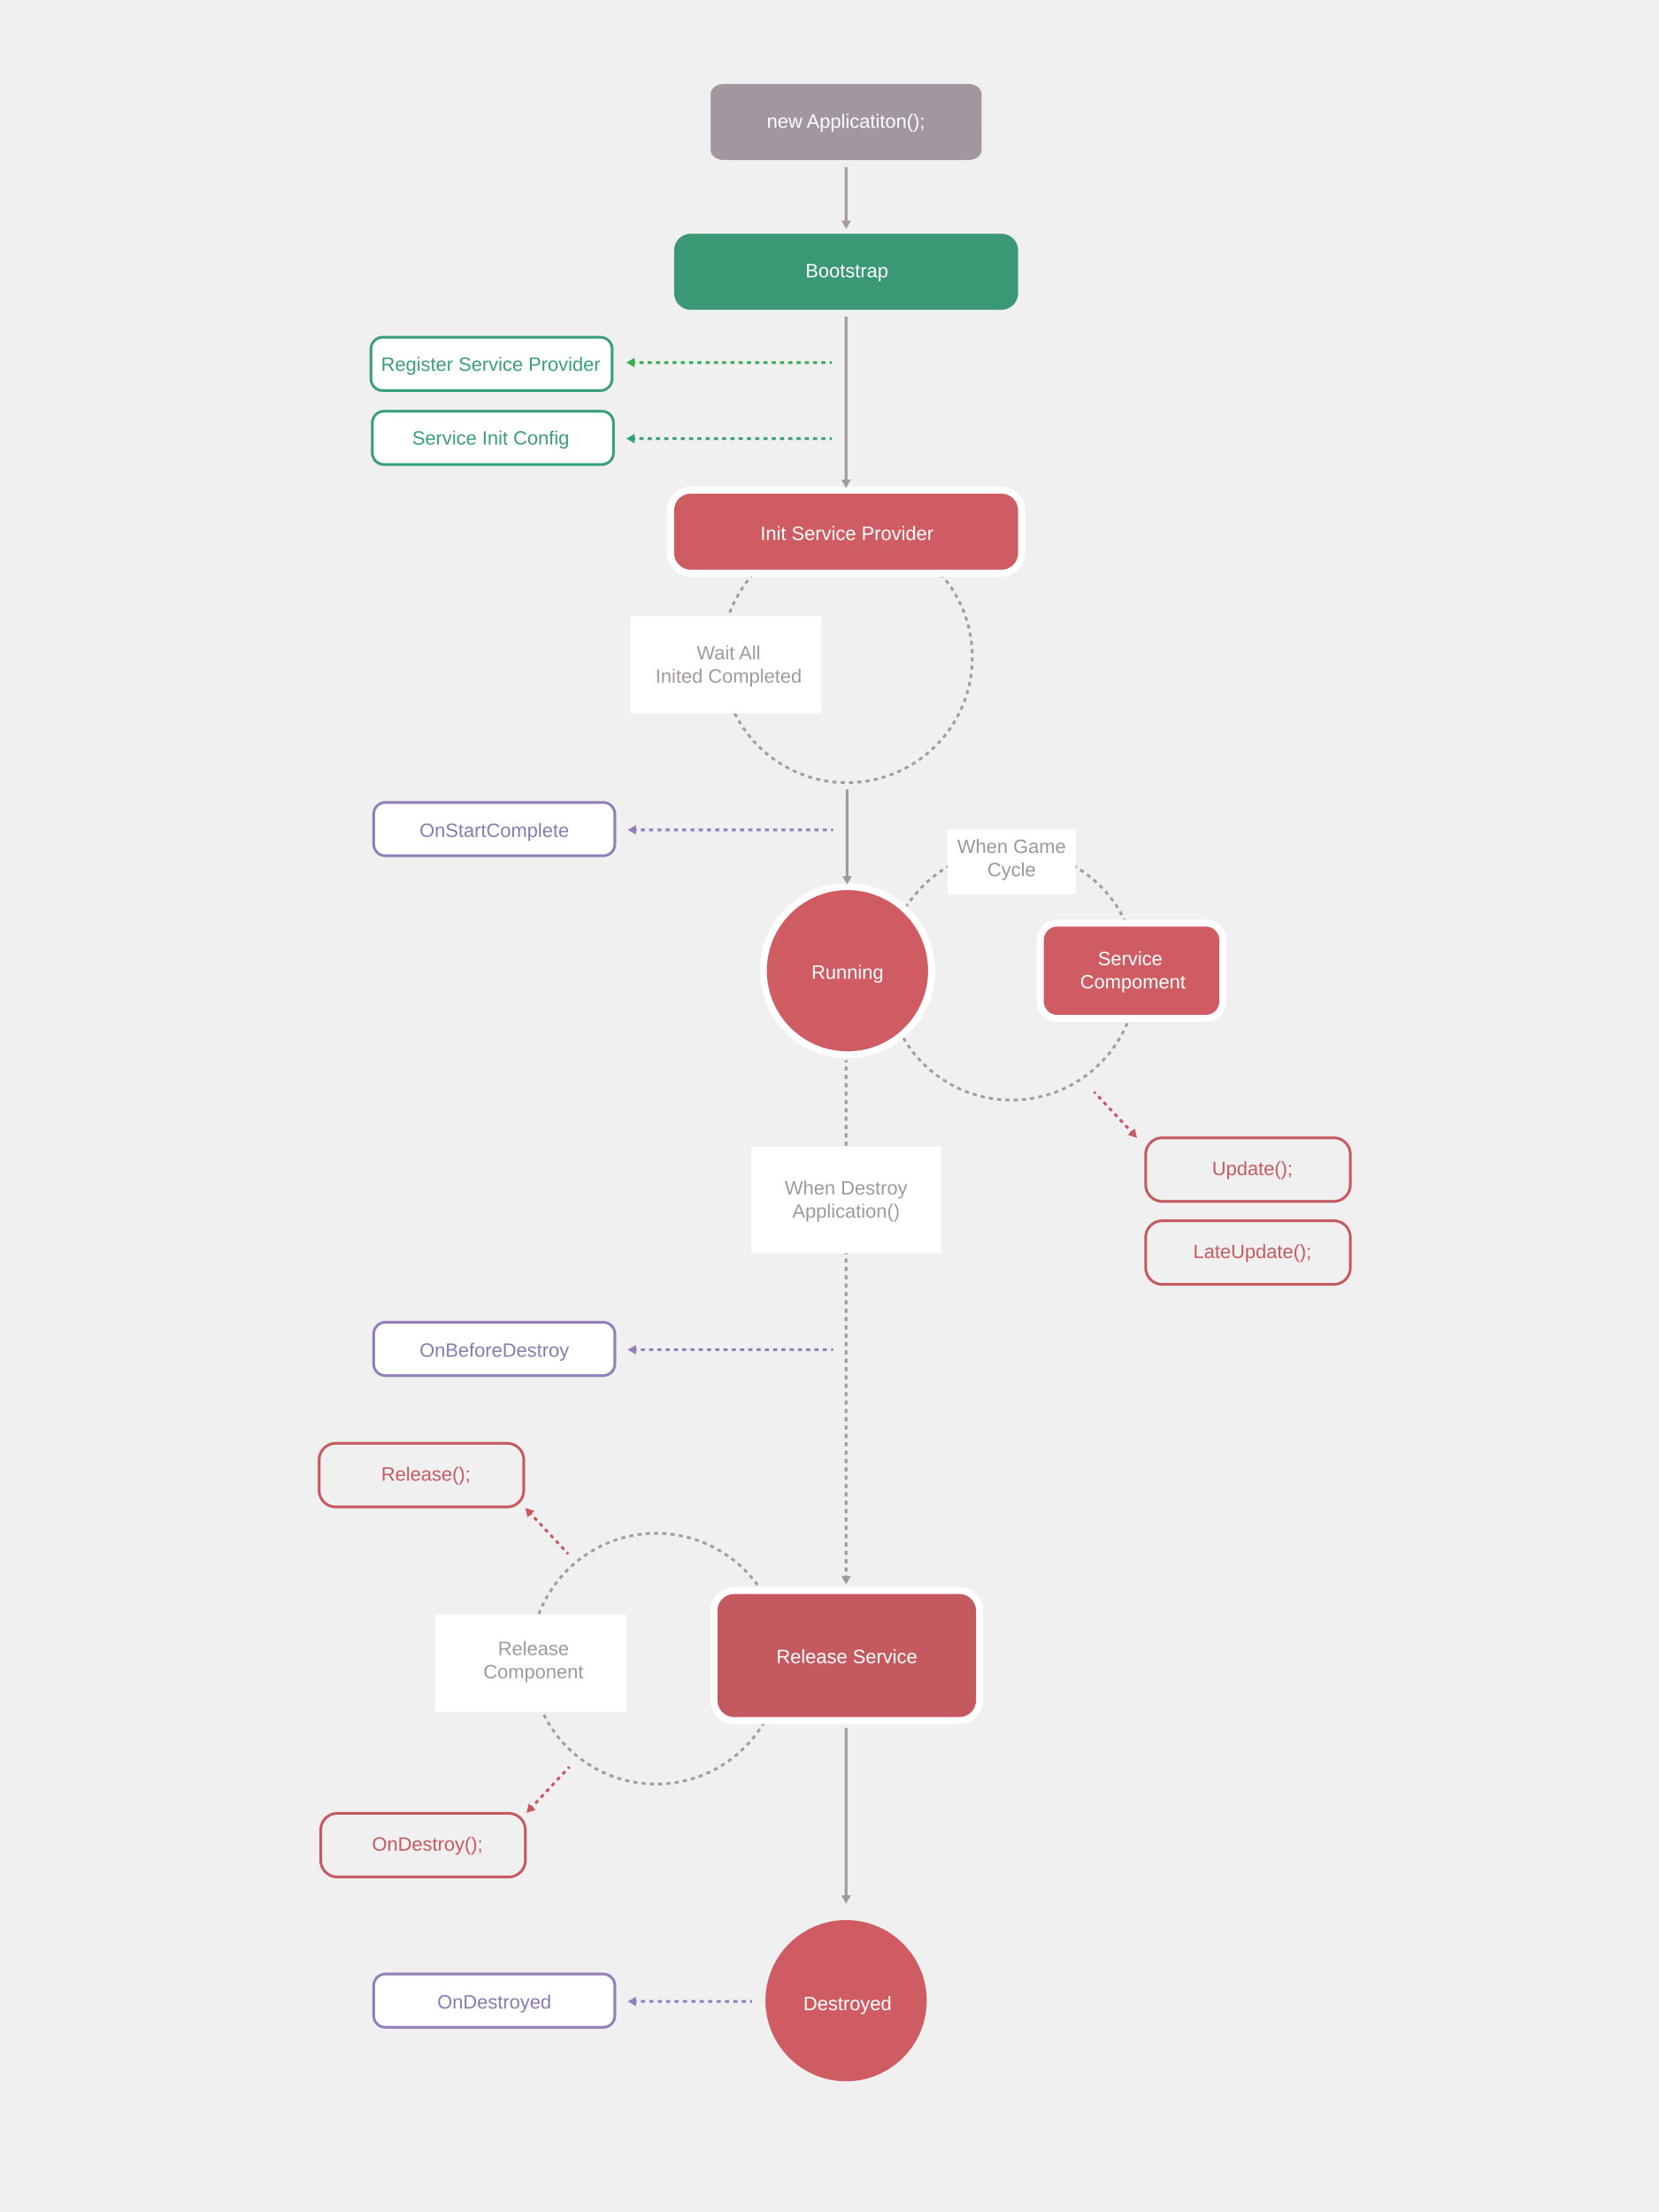
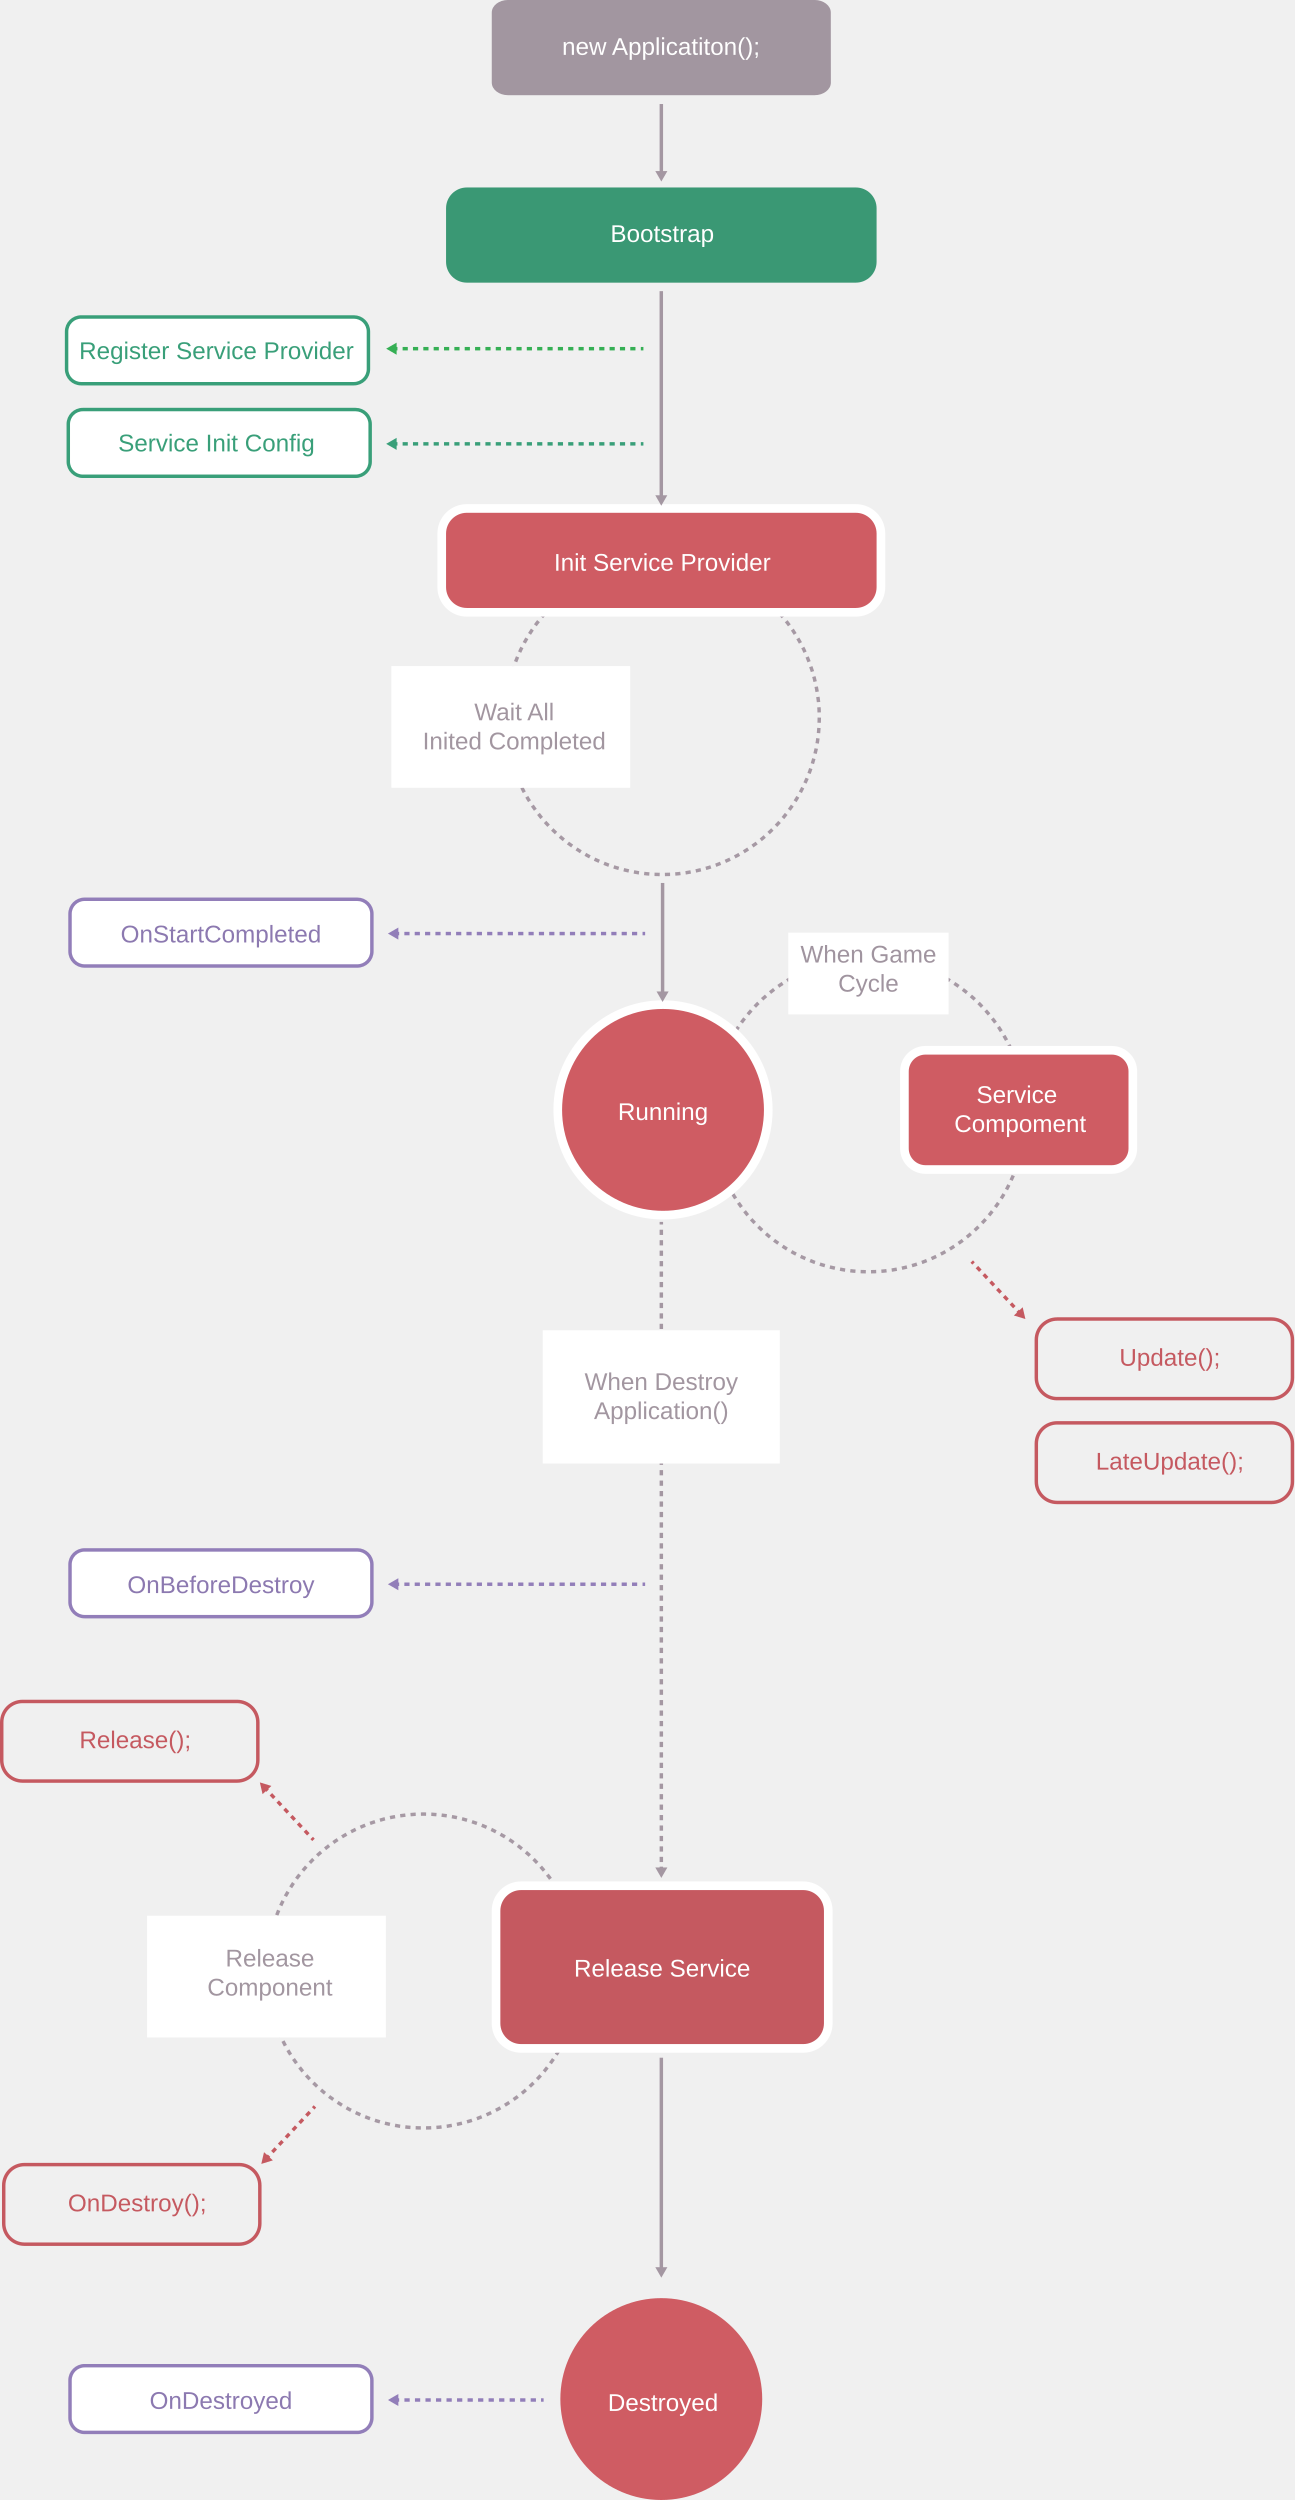
- <svg xmlns="http://www.w3.org/2000/svg" id="图层_1" data-name="图层 1" viewBox="0 0 1200 1600">
+ <svg xmlns="http://www.w3.org/2000/svg" id="图层_1" data-name="图层 1" viewBox="0 0 747.88 1444.72">
  <defs>
    <style>.cls-1,.cls-10,.cls-11,.cls-13,.cls-14,.cls-16,.cls-19,.cls-20,.cls-26,.cls-29,.cls-30,.cls-31{fill:none;}.cls-1{stroke:#a699a4;stroke-dasharray:3 3;}.cls-1,.cls-10,.cls-11,.cls-13,.cls-14,.cls-16,.cls-18,.cls-19,.cls-20,.cls-26,.cls-27,.cls-29,.cls-30,.cls-31,.cls-8{stroke-miterlimit:10;}.cls-1,.cls-10,.cls-11,.cls-13,.cls-14,.cls-16,.cls-18,.cls-19,.cls-20,.cls-26,.cls-29,.cls-30,.cls-31,.cls-8{stroke-width:2px;}.cls-2,.cls-22{fill:#a296a0;}.cls-22,.cls-24,.cls-25,.cls-3,.cls-32,.cls-9{font-size:14px;font-family:ArialMT, Arial;}.cls-18,.cls-27,.cls-3,.cls-7,.cls-8{fill:#fff;}.cls-4{letter-spacing:-0.06em;}.cls-5{fill:#3a9874;}.cls-6{fill:#cf5c63;}.cls-13,.cls-14,.cls-8{stroke:#399f79;}.cls-15,.cls-9{fill:#399f79;}.cls-10,.cls-11{stroke:#35af54;}.cls-11,.cls-14,.cls-20{stroke-dasharray:2.99 2.99;}.cls-12{fill:#35af54;}.cls-16,.cls-26{stroke:#a497a2;}.cls-17{fill:#a497a2;}.cls-18,.cls-19,.cls-20,.cls-29{stroke:#927eb9;}.cls-21{fill:#927eb9;}.cls-23{letter-spacing:-0.04em;}.cls-24{fill:#8c79b0;}.cls-25{fill:#a0949f;}.cls-26{stroke-dasharray:3.02 3.02;}.cls-27{stroke:#fff;}.cls-28,.cls-32{fill:#c55960;}.cls-29{stroke-dasharray:3.04 3.04;}.cls-30,.cls-31{stroke:#c55960;}.cls-31{stroke-dasharray:2.88 2.88;}</style>
  </defs>
-   <circle class="cls-1" cx="474.55" cy="1199.79" r="90.71" />
-   <circle class="cls-1" cx="731.71" cy="705" r="90.71" />
-   <circle class="cls-1" cx="612.6" cy="475.44" r="90.71" />
-   <path class="cls-2" d="M710,108.49c0,4-4.21,7.27-9.4,7.27H523.44c-5.19,0-9.4-3.25-9.4-7.27V68c0-4,4.21-7.27,9.4-7.27H700.56c5.19,0,9.4,3.25,9.4,7.27Z" />
-   <text class="cls-3" transform="translate(554.66 92.45)">new<tspan class="cls-4" x="25.68" y="0"> </tspan>
+   <circle class="cls-1" cx="244.71" cy="1139.03" r="90.71" />
+   <circle class="cls-1" cx="501.86" cy="644.25" r="90.71" />
+   <circle class="cls-1" cx="382.75" cy="414.68" r="90.71" />
+   <path class="cls-2" d="M710,108.49c0,4-4.21,7.27-9.4,7.27H523.44c-5.19,0-9.4-3.25-9.4-7.27V68c0-4,4.21-7.27,9.4-7.27H700.56c5.19,0,9.4,3.25,9.4,7.27Z" transform="translate(-229.85 -60.75)" />
+   <text class="cls-3" transform="translate(324.81 31.69)">new<tspan class="cls-4" x="25.68" y="0"> </tspan>
    <tspan x="28.8" y="0">Applicatiton();</tspan>
  </text>
-   <rect class="cls-5" x="487.62" y="169.09" width="248.8" height="55" rx="12" ry="12" />
-   <text class="cls-3" transform="translate(582.6 200.59)">Bootstrap</text>
-   <rect class="cls-6" x="485.12" y="354.59" width="253.8" height="60" rx="14.5" ry="14.5" />
-   <path class="cls-7" d="M724.42,357.09a12,12,0,0,1,12,12v31a12,12,0,0,1-12,12H499.62a12,12,0,0,1-12-12v-31a12,12,0,0,1,12-12h224.8m0-5H499.62a17,17,0,0,0-17,17v31a17,17,0,0,0,17,17h224.8a17,17,0,0,0,17-17v-31a17,17,0,0,0-17-17Z" />
-   <text class="cls-3" transform="translate(549.96 390.59)">Init Service Provider</text>
-   <rect class="cls-8" x="268.33" y="243.94" width="174.43" height="38.56" rx="8.41" ry="8.41" />
-   <text class="cls-9" transform="translate(275.57 268.26)">Register Service Provider</text>
-   <line class="cls-10" x1="458.02" y1="262.26" x2="459.52" y2="262.26" />
-   <line class="cls-11" x1="462.52" y1="262.26" x2="598.67" y2="262.26" />
-   <line class="cls-10" x1="600.17" y1="262.26" x2="601.67" y2="262.26" />
-   <polygon class="cls-12" points="459.05 265.75 453 262.26 459.05 258.77 459.05 265.75" />
-   <rect class="cls-8" x="269.3" y="297.44" width="174.45" height="38.56" rx="8.41" ry="8.41" />
-   <text class="cls-9" transform="translate(298.13 321.59)">Service Init Config</text>
-   <line class="cls-13" x1="458.02" y1="317.26" x2="459.52" y2="317.26" />
-   <line class="cls-14" x1="462.52" y1="317.26" x2="598.67" y2="317.26" />
-   <line class="cls-13" x1="600.17" y1="317.26" x2="601.67" y2="317.26" />
-   <polygon class="cls-15" points="459.05 320.75 453 317.26 459.05 313.77 459.05 320.75" />
-   <line class="cls-16" x1="612" y1="229" x2="612" y2="347.98" />
-   <polygon class="cls-17" points="608.51 346.95 612 353 615.49 346.95 608.51 346.95" />
-   <line class="cls-16" x1="612.02" y1="120.86" x2="612.02" y2="160.64" />
-   <polygon class="cls-17" points="608.53 159.62 612.02 165.67 615.51 159.62 608.53 159.62" />
-   <path class="cls-6" d="M613,763a60.83,60.83,0,1,1,60.83-60.83A60.9,60.9,0,0,1,613,763Z" />
-   <path class="cls-7" d="M613,643.81a58.33,58.33,0,1,1-58.33,58.33A58.33,58.33,0,0,1,613,643.81m0-5a63.33,63.33,0,1,0,63.33,63.33A63.41,63.41,0,0,0,613,638.81Z" />
-   <line class="cls-16" x1="612.75" y1="571" x2="612.75" y2="634.75" />
-   <polygon class="cls-17" points="609.26 633.73 612.75 639.77 616.24 633.73 609.26 633.73" />
-   <rect class="cls-18" x="270.3" y="580.44" width="174.45" height="38.56" rx="8.41" ry="8.41" />
-   <line class="cls-19" x1="459.02" y1="600.26" x2="460.52" y2="600.26" />
-   <line class="cls-20" x1="463.52" y1="600.26" x2="599.67" y2="600.26" />
-   <line class="cls-19" x1="601.17" y1="600.26" x2="602.67" y2="600.26" />
-   <polygon class="cls-21" points="460.05 603.75 454 600.26 460.05 596.77 460.05 603.75" />
-   <rect class="cls-7" x="456" y="445.67" width="138.01" height="70.33" />
-   <text class="cls-22" transform="translate(503.92 477)">
+   <rect class="cls-5" x="257.77" y="108.34" width="248.8" height="55" rx="12" ry="12" />
+   <text class="cls-3" transform="translate(352.75 139.83)">Bootstrap</text>
+   <rect class="cls-6" x="255.27" y="293.84" width="253.8" height="60" rx="14.5" ry="14.5" />
+   <path class="cls-7" d="M724.42,357.09a12,12,0,0,1,12,12v31a12,12,0,0,1-12,12H499.62a12,12,0,0,1-12-12v-31a12,12,0,0,1,12-12h224.8m0-5H499.62a17,17,0,0,0-17,17v31a17,17,0,0,0,17,17h224.8a17,17,0,0,0,17-17v-31a17,17,0,0,0-17-17Z" transform="translate(-229.85 -60.75)" />
+   <text class="cls-3" transform="translate(320.12 329.83)">Init Service Provider</text>
+   <rect class="cls-8" x="38.48" y="183.18" width="174.43" height="38.56" rx="8.41" ry="8.41" />
+   <text class="cls-9" transform="translate(45.72 207.5)">Register Service Provider</text>
+   <line class="cls-10" x1="228.18" y1="201.5" x2="229.68" y2="201.5" />
+   <line class="cls-11" x1="232.67" y1="201.5" x2="368.83" y2="201.5" />
+   <line class="cls-10" x1="370.32" y1="201.5" x2="371.82" y2="201.5" />
+   <polygon class="cls-12" points="229.2 205 223.16 201.5 229.2 198.01 229.2 205" />
+   <rect class="cls-8" x="39.46" y="236.68" width="174.45" height="38.56" rx="8.41" ry="8.41" />
+   <text class="cls-9" transform="translate(68.28 260.84)">Service Init Config</text>
+   <line class="cls-13" x1="228.18" y1="256.5" x2="229.68" y2="256.5" />
+   <line class="cls-14" x1="232.67" y1="256.5" x2="368.83" y2="256.5" />
+   <line class="cls-13" x1="370.32" y1="256.5" x2="371.82" y2="256.5" />
+   <polygon class="cls-15" points="229.2 260 223.16 256.5 229.2 253.01 229.2 260" />
+   <line class="cls-16" x1="382.15" y1="168.25" x2="382.15" y2="287.22" />
+   <polygon class="cls-17" points="378.67 286.2 382.15 292.25 385.64 286.2 378.67 286.2" />
+   <line class="cls-16" x1="382.18" y1="60.11" x2="382.18" y2="99.89" />
+   <polygon class="cls-17" points="378.69 98.87 382.18 104.91 385.67 98.87 378.69 98.87" />
+   <path class="cls-6" d="M613,763a60.83,60.83,0,1,1,60.83-60.83A60.9,60.9,0,0,1,613,763Z" transform="translate(-229.85 -60.75)" />
+   <path class="cls-7" d="M613,643.81a58.33,58.33,0,1,1-58.33,58.33A58.33,58.33,0,0,1,613,643.81m0-5a63.33,63.33,0,1,0,63.33,63.33A63.41,63.41,0,0,0,613,638.81Z" transform="translate(-229.85 -60.75)" />
+   <line class="cls-16" x1="382.9" y1="510.25" x2="382.9" y2="573.99" />
+   <polygon class="cls-17" points="379.41 572.97 382.9 579.02 386.39 572.97 379.41 572.97" />
+   <rect class="cls-18" x="40.46" y="519.68" width="174.45" height="38.56" rx="8.41" ry="8.41" />
+   <line class="cls-19" x1="229.18" y1="539.5" x2="230.68" y2="539.5" />
+   <line class="cls-20" x1="233.67" y1="539.5" x2="369.83" y2="539.5" />
+   <line class="cls-19" x1="371.32" y1="539.5" x2="372.82" y2="539.5" />
+   <polygon class="cls-21" points="230.2 543 224.16 539.5 230.2 536.01 230.2 543" />
+   <rect class="cls-7" x="226.16" y="384.91" width="138.01" height="70.33" />
+   <text class="cls-22" transform="translate(274.08 416.25)">
    <tspan class="cls-23">W</tspan>
    <tspan x="12.69" y="0">ait</tspan>
    <tspan class="cls-4" x="27.48" y="0"> </tspan>
    <tspan x="30.6" y="0">All</tspan>
    <tspan x="-29.84" y="16.8">Inited Completed</tspan>
  </text>
-   <text class="cls-24" transform="translate(303.45 605.39)">OnStartComplete</text>
-   <text class="cls-3" transform="translate(586.92 708)">Running</text>
-   <rect class="cls-7" x="685.37" y="599.72" width="92.67" height="47.23" />
-   <text class="cls-25" transform="translate(692.41 617)">When Game<tspan x="21.79" y="16.8">Cycle</tspan>
+   <text class="cls-24" transform="translate(69.71 544.63)">OnStartCompleted</text>
+   <text class="cls-3" transform="translate(357.07 647.25)">Running</text>
+   <rect class="cls-7" x="455.52" y="538.96" width="92.67" height="47.23" />
+   <text class="cls-25" transform="translate(462.57 556.25)">When Game<tspan x="21.79" y="16.8">Cycle</tspan>
  </text>
-   <rect class="cls-6" x="752.5" y="667.69" width="132" height="68.9" rx="12.21" ry="12.21" />
-   <path class="cls-7" d="M872.29,670.19A9.71,9.71,0,0,1,882,679.9v44.49a9.71,9.71,0,0,1-9.71,9.71H764.71a9.71,9.71,0,0,1-9.71-9.71V679.9a9.71,9.71,0,0,1,9.71-9.71H872.29m0-5H764.71A14.72,14.72,0,0,0,750,679.9v44.49a14.72,14.72,0,0,0,14.71,14.71H872.29A14.72,14.72,0,0,0,887,724.39V679.9a14.72,14.72,0,0,0-14.71-14.71Z" />
-   <text class="cls-3" transform="translate(794.13 698.14)">Service <tspan x="-12.84" y="16.8">Compoment</tspan>
+   <rect class="cls-6" x="522.65" y="606.94" width="132" height="68.9" rx="12.21" ry="12.21" />
+   <path class="cls-7" d="M872.29,670.19A9.71,9.71,0,0,1,882,679.9v44.49a9.71,9.71,0,0,1-9.71,9.71H764.71a9.71,9.71,0,0,1-9.71-9.71V679.9a9.71,9.71,0,0,1,9.71-9.71H872.29m0-5H764.71A14.72,14.72,0,0,0,750,679.9v44.49a14.72,14.72,0,0,0,14.71,14.71H872.29A14.72,14.72,0,0,0,887,724.39V679.9a14.72,14.72,0,0,0-14.71-14.71Z" transform="translate(-229.85 -60.75)" />
+   <text class="cls-3" transform="translate(564.28 637.39)">Service <tspan x="-12.84" y="16.8">Compoment</tspan>
  </text>
-   <line class="cls-16" x1="612.02" y1="766.88" x2="612.02" y2="768.38" />
-   <line class="cls-26" x1="612.02" y1="771.39" x2="612.02" y2="1137.97" />
-   <line class="cls-16" x1="612.02" y1="1139.48" x2="612.02" y2="1140.98" />
-   <polygon class="cls-17" points="608.53 1139.95 612.02 1146 615.51 1139.95 608.53 1139.95" />
-   <rect class="cls-27" x="544" y="830" width="136" height="76" />
-   <text class="cls-22" transform="translate(567.65 864)">When Destroy<tspan x="5.44" y="16.8">Application()</tspan>
+   <line class="cls-16" x1="382.18" y1="706.12" x2="382.18" y2="707.62" />
+   <line class="cls-26" x1="382.18" y1="710.64" x2="382.18" y2="1077.21" />
+   <line class="cls-16" x1="382.18" y1="1078.72" x2="382.18" y2="1080.22" />
+   <polygon class="cls-17" points="378.69 1079.2 382.18 1085.24 385.67 1079.2 378.69 1079.2" />
+   <rect class="cls-27" x="314.15" y="769.25" width="136" height="76" />
+   <text class="cls-22" transform="translate(337.81 803.25)">When Destroy<tspan x="5.44" y="16.8">Application()</tspan>
  </text>
-   <rect class="cls-28" x="516.5" y="1150.5" width="192" height="94" rx="14.5" ry="14.5" />
-   <path class="cls-7" d="M694,1153a12,12,0,0,1,12,12v65a12,12,0,0,1-12,12H531a12,12,0,0,1-12-12v-65a12,12,0,0,1,12-12H694m0-5H531a17,17,0,0,0-17,17v65a17,17,0,0,0,17,17H694a17,17,0,0,0,17-17v-65a17,17,0,0,0-17-17Z" />
-   <text class="cls-3" transform="translate(561.53 1203)">Release Service</text>
-   <line class="cls-16" x1="612.02" y1="1249.88" x2="612.02" y2="1371.98" />
-   <polygon class="cls-17" points="608.53 1370.95 612.02 1377 615.51 1370.95 608.53 1370.95" />
-   <circle class="cls-6" cx="612" cy="1447.14" r="58.33" />
-   <text class="cls-3" transform="translate(581.09 1454)">Destroyed</text>
-   <rect class="cls-18" x="270.3" y="1427.86" width="174.45" height="38.56" rx="8.41" ry="8.41" />
-   <line class="cls-19" x1="459.02" y1="1447.69" x2="460.52" y2="1447.69" />
-   <line class="cls-29" x1="463.56" y1="1447.69" x2="540.98" y2="1447.69" />
-   <line class="cls-19" x1="542.5" y1="1447.69" x2="544" y2="1447.69" />
-   <polygon class="cls-21" points="460.05 1451.18 454 1447.68 460.05 1444.19 460.05 1451.18" />
-   <text class="cls-24" transform="translate(316.29 1452.81)">OnDestroyed</text>
-   <line class="cls-30" x1="411" y1="1124" x2="409.98" y2="1122.9" />
-   <line class="cls-31" x1="408.01" y1="1120.8" x2="385.43" y2="1096.61" />
-   <line class="cls-30" x1="384.45" y1="1095.55" x2="383.43" y2="1094.46" />
-   <polygon class="cls-28" points="386.68 1092.82 380 1090.79 381.57 1097.59 386.68 1092.82" />
-   <rect class="cls-30" x="230.85" y="1044" width="148" height="46" rx="12" ry="12" />
-   <text class="cls-32" transform="translate(275.71 1071)">Release();</text>
-   <line class="cls-30" x1="411.85" y1="1278.04" x2="410.82" y2="1279.14" />
-   <line class="cls-31" x1="408.86" y1="1281.24" x2="386.28" y2="1305.43" />
-   <line class="cls-30" x1="385.3" y1="1306.49" x2="384.27" y2="1307.58" />
-   <polygon class="cls-28" points="382.42 1304.45 380.85 1311.26 387.52 1309.22 382.42 1304.45" />
-   <rect class="cls-30" x="232" y="1311.65" width="148" height="46" rx="12" ry="12" />
-   <text class="cls-32" transform="translate(269.09 1338.65)">OnDestroy();</text>
-   <rect class="cls-7" x="314.84" y="1167.83" width="138.01" height="70.33" />
-   <text class="cls-22" transform="translate(360.15 1197.17)">Release<tspan x="-10.51" y="16.8">Component</tspan>
+   <rect class="cls-28" x="286.66" y="1089.75" width="192" height="94" rx="14.5" ry="14.5" />
+   <path class="cls-7" d="M694,1153a12,12,0,0,1,12,12v65a12,12,0,0,1-12,12H531a12,12,0,0,1-12-12v-65a12,12,0,0,1,12-12H694m0-5H531a17,17,0,0,0-17,17v65a17,17,0,0,0,17,17H694a17,17,0,0,0,17-17v-65a17,17,0,0,0-17-17Z" transform="translate(-229.85 -60.75)" />
+   <text class="cls-3" transform="translate(331.69 1142.25)">Release Service</text>
+   <line class="cls-16" x1="382.18" y1="1189.12" x2="382.18" y2="1311.22" />
+   <polygon class="cls-17" points="378.69 1310.2 382.18 1316.24 385.67 1310.2 378.69 1310.2" />
+   <circle class="cls-6" cx="382.15" cy="1386.39" r="58.33" />
+   <text class="cls-3" transform="translate(351.25 1393.25)">Destroyed</text>
+   <rect class="cls-18" x="40.46" y="1367.11" width="174.45" height="38.56" rx="8.41" ry="8.41" />
+   <line class="cls-19" x1="229.18" y1="1386.93" x2="230.68" y2="1386.93" />
+   <line class="cls-29" x1="233.71" y1="1386.93" x2="311.14" y2="1386.93" />
+   <line class="cls-19" x1="312.65" y1="1386.93" x2="314.15" y2="1386.93" />
+   <polygon class="cls-21" points="230.2 1390.42 224.16 1386.93 230.2 1383.44 230.2 1390.42" />
+   <text class="cls-24" transform="translate(86.44 1392.06)">OnDestroyed</text>
+   <line class="cls-30" x1="181.15" y1="1063.25" x2="180.13" y2="1062.15" />
+   <line class="cls-31" x1="178.17" y1="1060.04" x2="155.59" y2="1035.85" />
+   <line class="cls-30" x1="154.61" y1="1034.8" x2="153.58" y2="1033.7" />
+   <polygon class="cls-28" points="156.83 1032.07 150.16 1030.03 151.73 1036.83 156.83 1032.07" />
+   <rect class="cls-30" x="1" y="983.25" width="148" height="46" rx="12" ry="12" />
+   <text class="cls-32" transform="translate(45.87 1010.25)">Release();</text>
+   <line class="cls-30" x1="182" y1="1217.29" x2="180.98" y2="1218.38" />
+   <line class="cls-31" x1="179.01" y1="1220.49" x2="156.43" y2="1244.68" />
+   <line class="cls-30" x1="155.45" y1="1245.73" x2="154.43" y2="1246.83" />
+   <polygon class="cls-28" points="152.57 1243.7 151 1250.5 157.68 1248.46 152.57 1243.7" />
+   <rect class="cls-30" x="2.15" y="1250.89" width="148" height="46" rx="12" ry="12" />
+   <text class="cls-32" transform="translate(39.25 1277.89)">OnDestroy();</text>
+   <rect class="cls-7" x="84.99" y="1107.08" width="138.01" height="70.33" />
+   <text class="cls-22" transform="translate(130.31 1136.41)">Release<tspan x="-10.51" y="16.8">Component</tspan>
  </text>
-   <rect class="cls-18" x="270.3" y="956.44" width="174.45" height="38.56" rx="8.41" ry="8.41" />
-   <line class="cls-19" x1="459.02" y1="976.26" x2="460.52" y2="976.26" />
-   <line class="cls-20" x1="463.52" y1="976.26" x2="599.67" y2="976.26" />
-   <line class="cls-19" x1="601.17" y1="976.26" x2="602.67" y2="976.26" />
-   <polygon class="cls-21" points="460.05 979.75 454 976.26 460.05 972.77 460.05 979.75" />
-   <text class="cls-24" transform="translate(303.45 981.39)">OnBeforeDestroy</text>
-   <rect class="cls-30" x="828.72" y="823" width="148" height="46" rx="12" ry="12" />
-   <text class="cls-32" transform="translate(876.7 850)">Update();</text>
-   <line class="cls-30" x1="791.41" y1="789.79" x2="792.43" y2="790.88" />
-   <line class="cls-31" x1="794.4" y1="792.99" x2="816.98" y2="817.18" />
-   <line class="cls-30" x1="817.96" y1="818.23" x2="818.98" y2="819.33" />
-   <polygon class="cls-28" points="815.73 820.96 822.41 823 820.84 816.2 815.73 820.96" />
-   <rect class="cls-30" x="828.72" y="883" width="148" height="46" rx="12" ry="12" />
-   <text class="cls-32" transform="translate(863.07 910)">LateUpdate();</text>
+   <rect class="cls-18" x="40.46" y="895.68" width="174.45" height="38.56" rx="8.41" ry="8.41" />
+   <line class="cls-19" x1="229.18" y1="915.51" x2="230.68" y2="915.51" />
+   <line class="cls-20" x1="233.67" y1="915.51" x2="369.83" y2="915.51" />
+   <line class="cls-19" x1="371.32" y1="915.51" x2="372.82" y2="915.51" />
+   <polygon class="cls-21" points="230.2 919 224.16 915.51 230.2 912.02 230.2 919" />
+   <text class="cls-24" transform="translate(73.61 920.63)">OnBeforeDestroy</text>
+   <rect class="cls-30" x="598.88" y="762.25" width="148" height="46" rx="12" ry="12" />
+   <text class="cls-32" transform="translate(646.85 789.25)">Update();</text>
+   <line class="cls-30" x1="561.56" y1="729.03" x2="562.59" y2="730.13" />
+   <line class="cls-31" x1="564.55" y1="732.23" x2="587.13" y2="756.42" />
+   <line class="cls-30" x1="588.11" y1="757.48" x2="589.14" y2="758.57" />
+   <polygon class="cls-28" points="585.89 760.21 592.57 762.25 590.99 755.44 585.89 760.21" />
+   <rect class="cls-30" x="598.88" y="822.25" width="148" height="46" rx="12" ry="12" />
+   <text class="cls-32" transform="translate(633.23 849.25)">LateUpdate();</text>
</svg>
